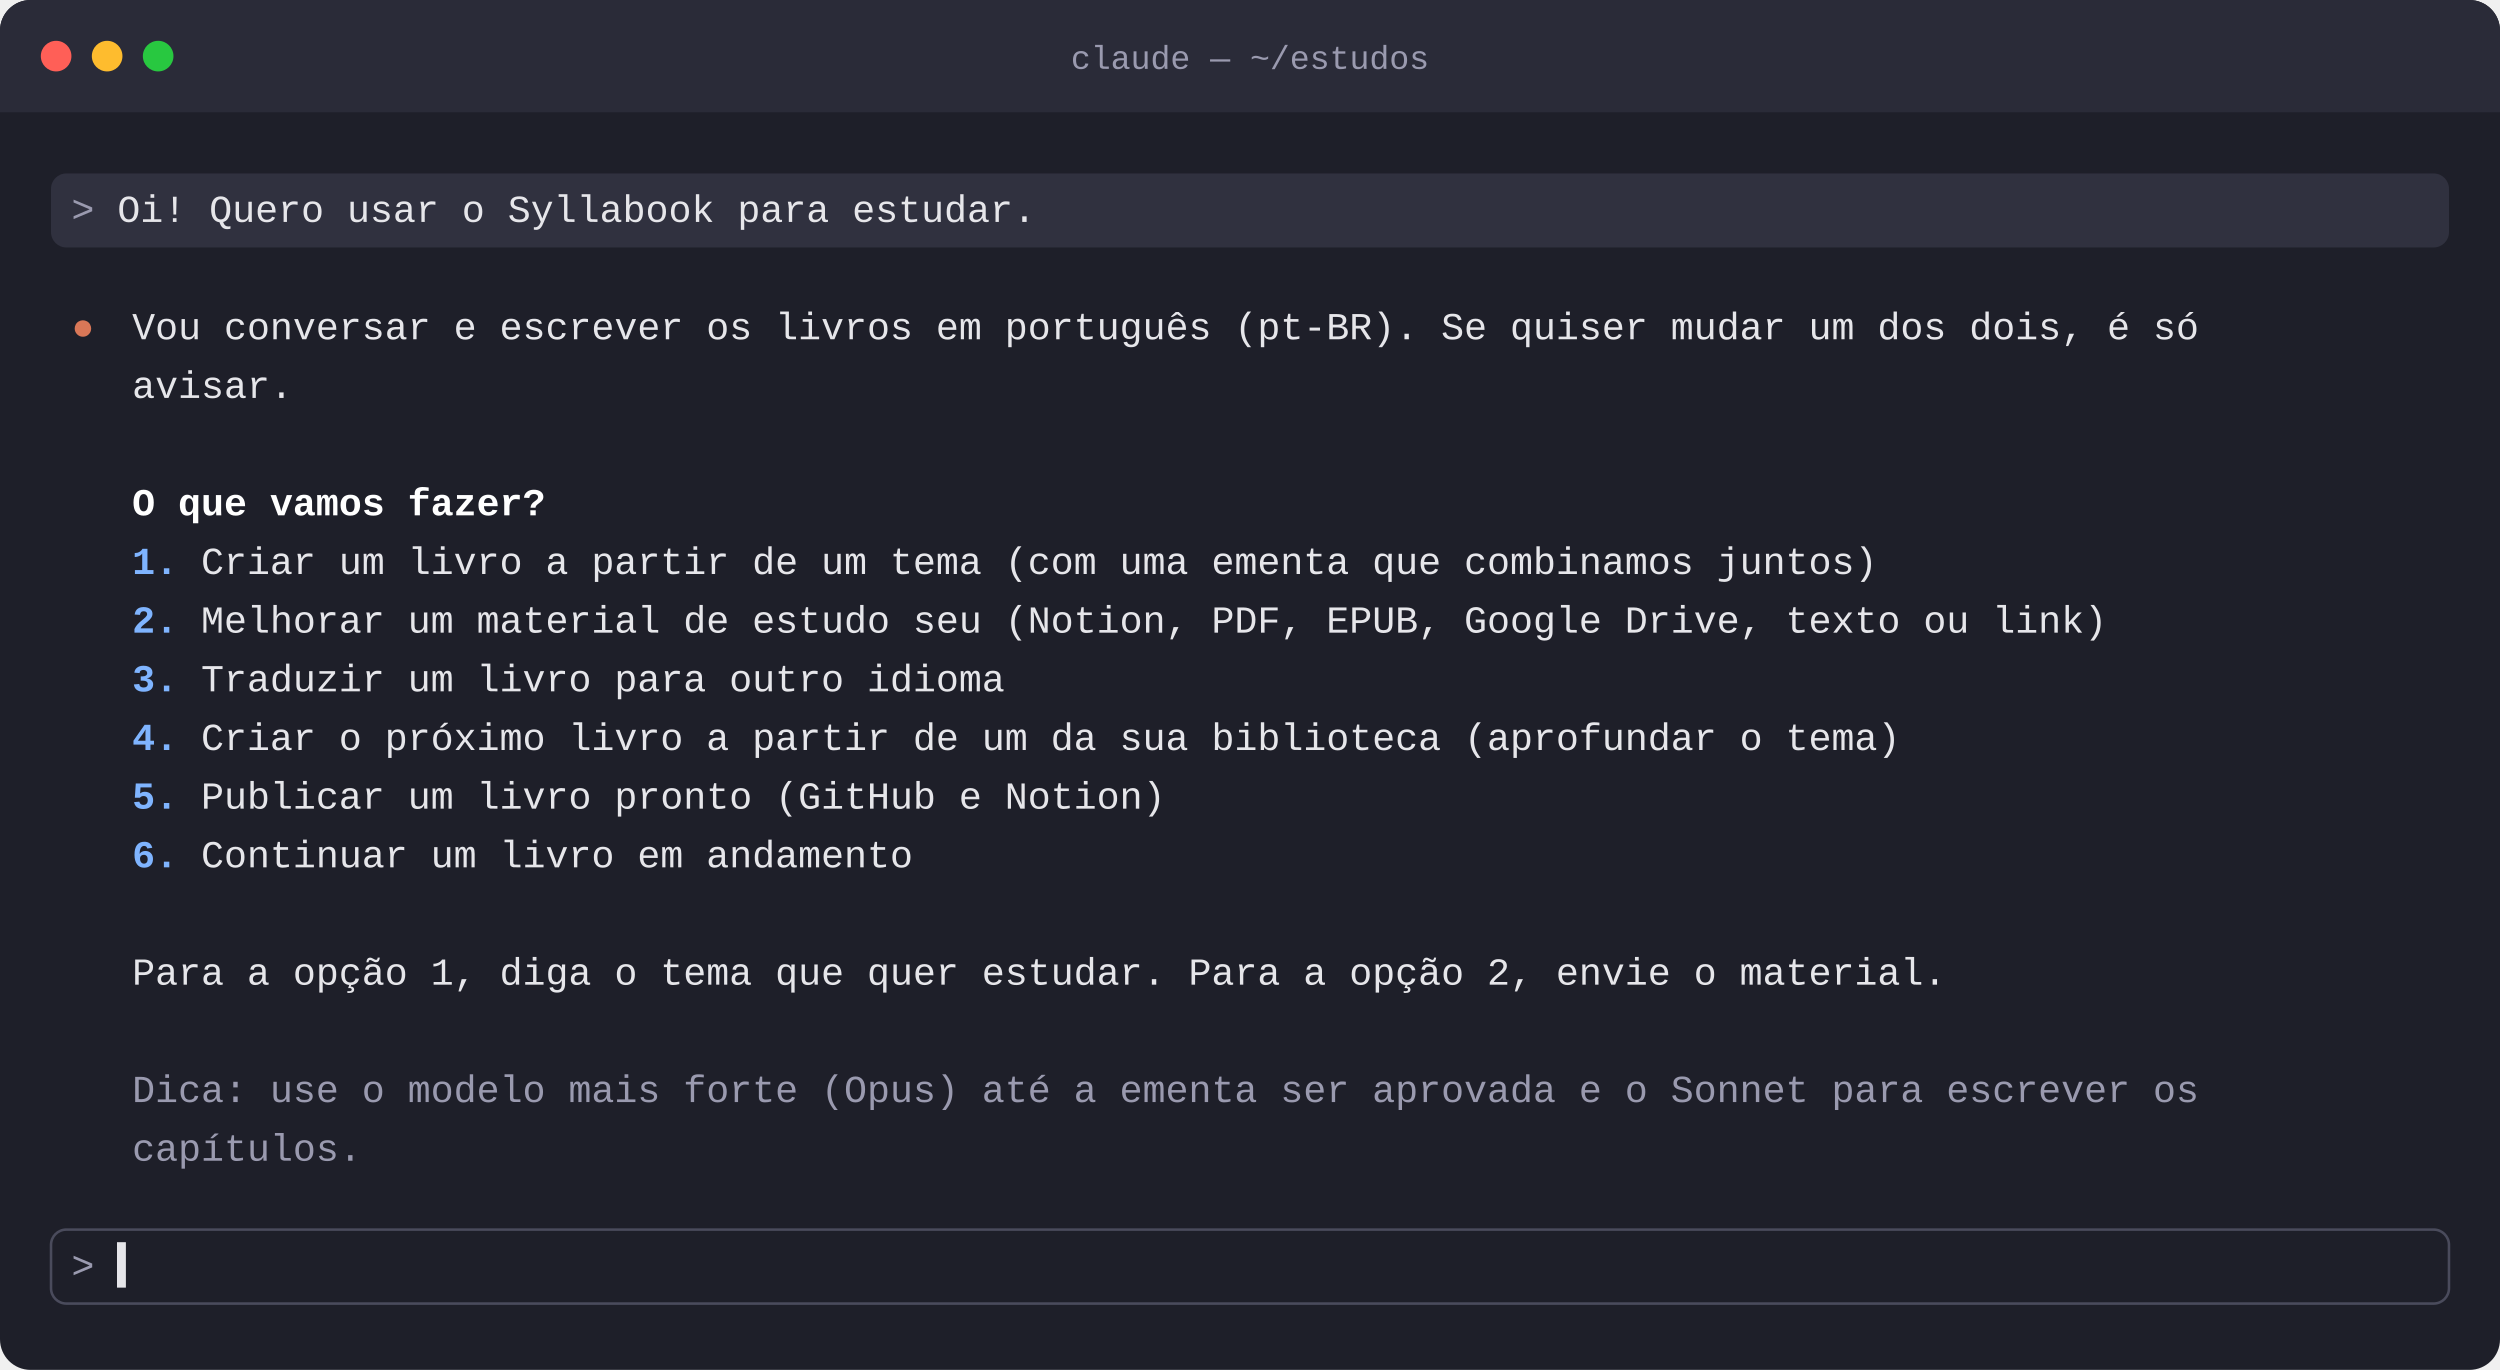
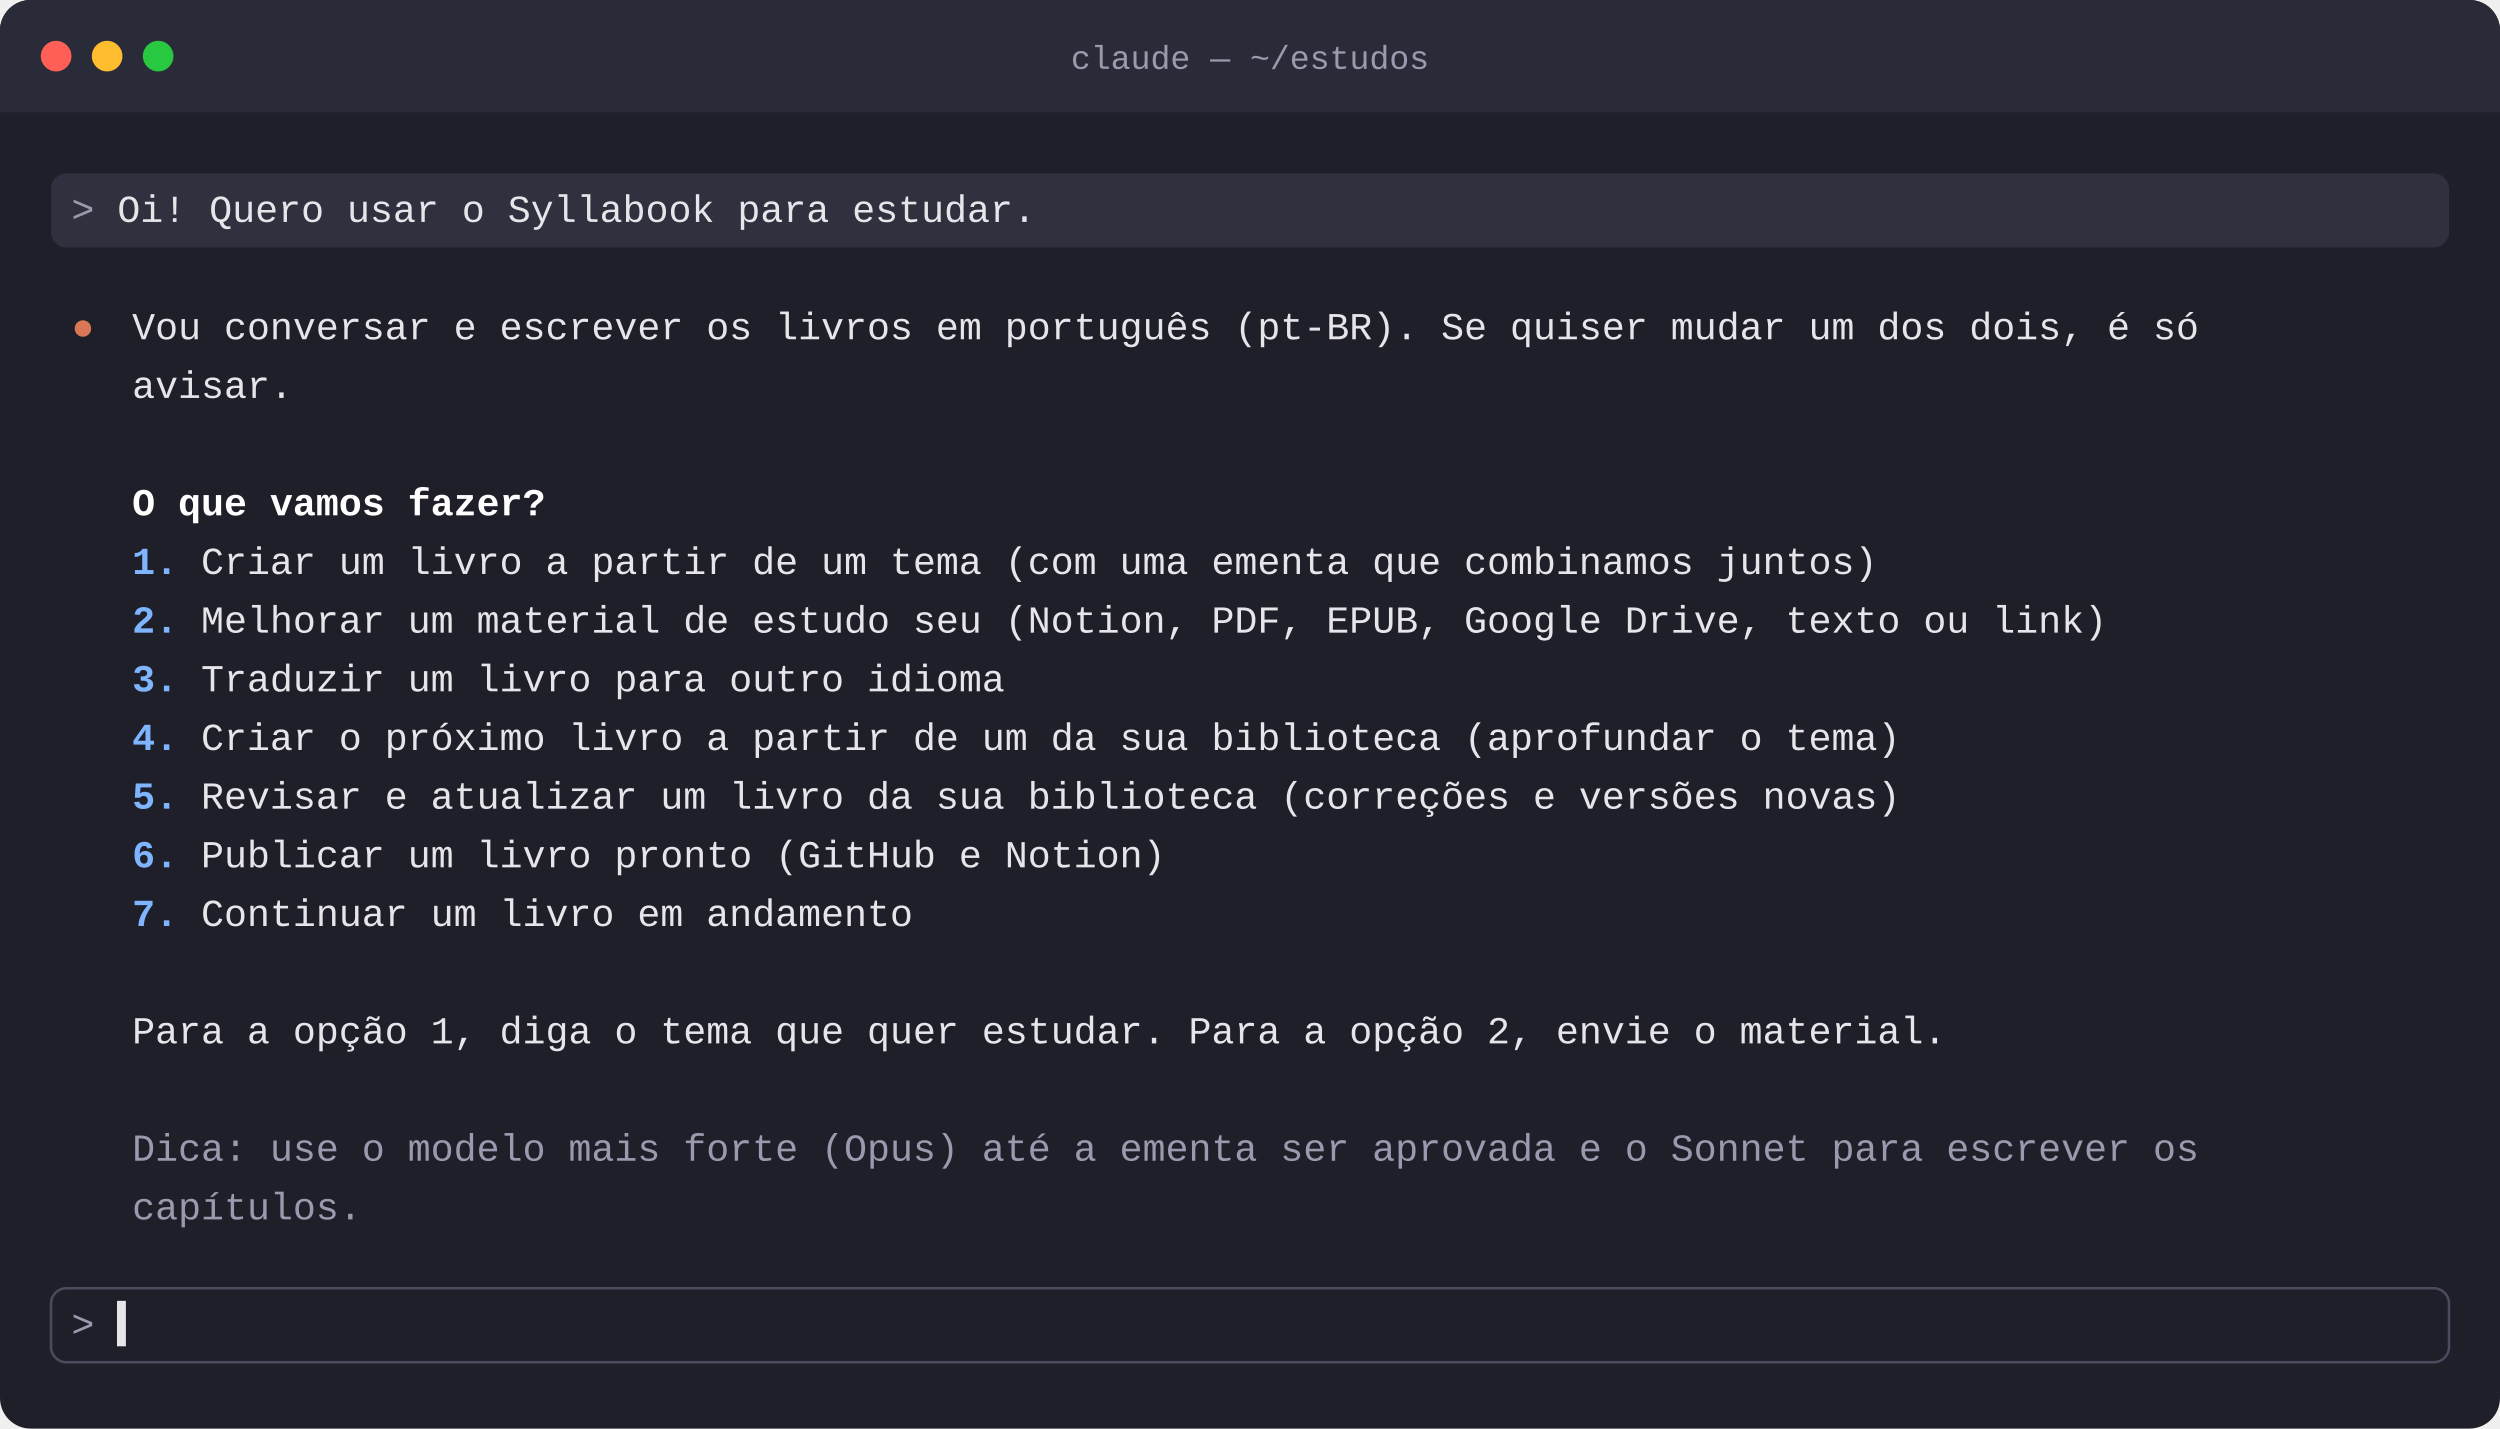
- <svg xmlns="http://www.w3.org/2000/svg" width="980" height="537" viewBox="0 0 980 537" role="img">
-   <rect width="980" height="537" rx="12" fill="#1E1F29" />
+ <svg xmlns="http://www.w3.org/2000/svg" width="980" height="560" viewBox="0 0 980 560" role="img">
+   <rect width="980" height="560" rx="12" fill="#1E1F29" />
  <path d="M0 12 a12 12 0 0 1 12 -12 h956 a12 12 0 0 1 12 12 v32 h-980 z" fill="#2A2B38" />
  <circle cx="22" cy="22" r="6" fill="#FF5F57" />
  <circle cx="42" cy="22" r="6" fill="#FEBC2E" />
  <circle cx="62" cy="22" r="6" fill="#28C840" />
  <text x="490.0" y="27" text-anchor="middle" font-family="ui-monospace, 'Cascadia Code', Menlo, Consolas, 'Courier New', monospace" font-size="13" fill="#9A9AAF">claude — ~/estudos</text>
  <rect x="20" y="68" width="940" height="29" rx="6" fill="#30313F" />
  <text x="28" y="87" font-family="ui-monospace, 'Cascadia Code', Menlo, Consolas, 'Courier New', monospace" font-size="15" fill="#9A9AAF">&gt; <tspan fill="#E6E6EA">Oi! Quero usar o Syllabook para estudar.</tspan>
  </text>
  <text x="28" y="133" font-family="ui-monospace, 'Cascadia Code', Menlo, Consolas, 'Courier New', monospace" font-size="15" fill="#D97757">●</text>
  <text x="51.8" y="133" font-family="ui-monospace, 'Cascadia Code', Menlo, Consolas, 'Courier New', monospace" font-size="15" fill="#E6E6EA" font-weight="400">Vou conversar e escrever os livros em português (pt-BR). Se quiser mudar um dos dois, é só</text>
  <text x="51.8" y="156" font-family="ui-monospace, 'Cascadia Code', Menlo, Consolas, 'Courier New', monospace" font-size="15" fill="#E6E6EA" font-weight="400">avisar.</text>
  <text x="51.8" y="202" font-family="ui-monospace, 'Cascadia Code', Menlo, Consolas, 'Courier New', monospace" font-size="15" fill="#FFFFFF" font-weight="700">O que vamos fazer?</text>
  <text x="51.8" y="225" font-family="ui-monospace, 'Cascadia Code', Menlo, Consolas, 'Courier New', monospace" font-size="15" fill="#E6E6EA">
    <tspan fill="#7FB4FF" font-weight="700">1.</tspan> Criar um livro a partir de um tema (com uma ementa que combinamos juntos)</text>
  <text x="51.8" y="248" font-family="ui-monospace, 'Cascadia Code', Menlo, Consolas, 'Courier New', monospace" font-size="15" fill="#E6E6EA">
    <tspan fill="#7FB4FF" font-weight="700">2.</tspan> Melhorar um material de estudo seu (Notion, PDF, EPUB, Google Drive, texto ou link)</text>
  <text x="51.8" y="271" font-family="ui-monospace, 'Cascadia Code', Menlo, Consolas, 'Courier New', monospace" font-size="15" fill="#E6E6EA">
    <tspan fill="#7FB4FF" font-weight="700">3.</tspan> Traduzir um livro para outro idioma</text>
  <text x="51.8" y="294" font-family="ui-monospace, 'Cascadia Code', Menlo, Consolas, 'Courier New', monospace" font-size="15" fill="#E6E6EA">
    <tspan fill="#7FB4FF" font-weight="700">4.</tspan> Criar o próximo livro a partir de um da sua biblioteca (aprofundar o tema)</text>
  <text x="51.8" y="317" font-family="ui-monospace, 'Cascadia Code', Menlo, Consolas, 'Courier New', monospace" font-size="15" fill="#E6E6EA">
-     <tspan fill="#7FB4FF" font-weight="700">5.</tspan> Publicar um livro pronto (GitHub e Notion)</text>
+     <tspan fill="#7FB4FF" font-weight="700">5.</tspan> Revisar e atualizar um livro da sua biblioteca (correções e versões novas)</text>
  <text x="51.8" y="340" font-family="ui-monospace, 'Cascadia Code', Menlo, Consolas, 'Courier New', monospace" font-size="15" fill="#E6E6EA">
-     <tspan fill="#7FB4FF" font-weight="700">6.</tspan> Continuar um livro em andamento</text>
-   <text x="51.8" y="386" font-family="ui-monospace, 'Cascadia Code', Menlo, Consolas, 'Courier New', monospace" font-size="15" fill="#E6E6EA" font-weight="400">Para a opção 1, diga o tema que quer estudar. Para a opção 2, envie o material.</text>
-   <text x="51.8" y="432" font-family="ui-monospace, 'Cascadia Code', Menlo, Consolas, 'Courier New', monospace" font-size="15" fill="#9A9AAF" font-weight="400">Dica: use o modelo mais forte (Opus) até a ementa ser aprovada e o Sonnet para escrever os</text>
-   <text x="51.8" y="455" font-family="ui-monospace, 'Cascadia Code', Menlo, Consolas, 'Courier New', monospace" font-size="15" fill="#9A9AAF" font-weight="400">capítulos.</text>
-   <rect x="20" y="482" width="940" height="29" rx="6" fill="none" stroke="#4A4B5C" />
-   <text x="28" y="501" font-family="ui-monospace, 'Cascadia Code', Menlo, Consolas, 'Courier New', monospace" font-size="15" fill="#9A9AAF">&gt; <tspan fill="#E6E6EA">▍</tspan>
+     <tspan fill="#7FB4FF" font-weight="700">6.</tspan> Publicar um livro pronto (GitHub e Notion)</text>
+   <text x="51.8" y="363" font-family="ui-monospace, 'Cascadia Code', Menlo, Consolas, 'Courier New', monospace" font-size="15" fill="#E6E6EA">
+     <tspan fill="#7FB4FF" font-weight="700">7.</tspan> Continuar um livro em andamento</text>
+   <text x="51.8" y="409" font-family="ui-monospace, 'Cascadia Code', Menlo, Consolas, 'Courier New', monospace" font-size="15" fill="#E6E6EA" font-weight="400">Para a opção 1, diga o tema que quer estudar. Para a opção 2, envie o material.</text>
+   <text x="51.8" y="455" font-family="ui-monospace, 'Cascadia Code', Menlo, Consolas, 'Courier New', monospace" font-size="15" fill="#9A9AAF" font-weight="400">Dica: use o modelo mais forte (Opus) até a ementa ser aprovada e o Sonnet para escrever os</text>
+   <text x="51.8" y="478" font-family="ui-monospace, 'Cascadia Code', Menlo, Consolas, 'Courier New', monospace" font-size="15" fill="#9A9AAF" font-weight="400">capítulos.</text>
+   <rect x="20" y="505" width="940" height="29" rx="6" fill="none" stroke="#4A4B5C" />
+   <text x="28" y="524" font-family="ui-monospace, 'Cascadia Code', Menlo, Consolas, 'Courier New', monospace" font-size="15" fill="#9A9AAF">&gt; <tspan fill="#E6E6EA">▍</tspan>
  </text>
</svg>
